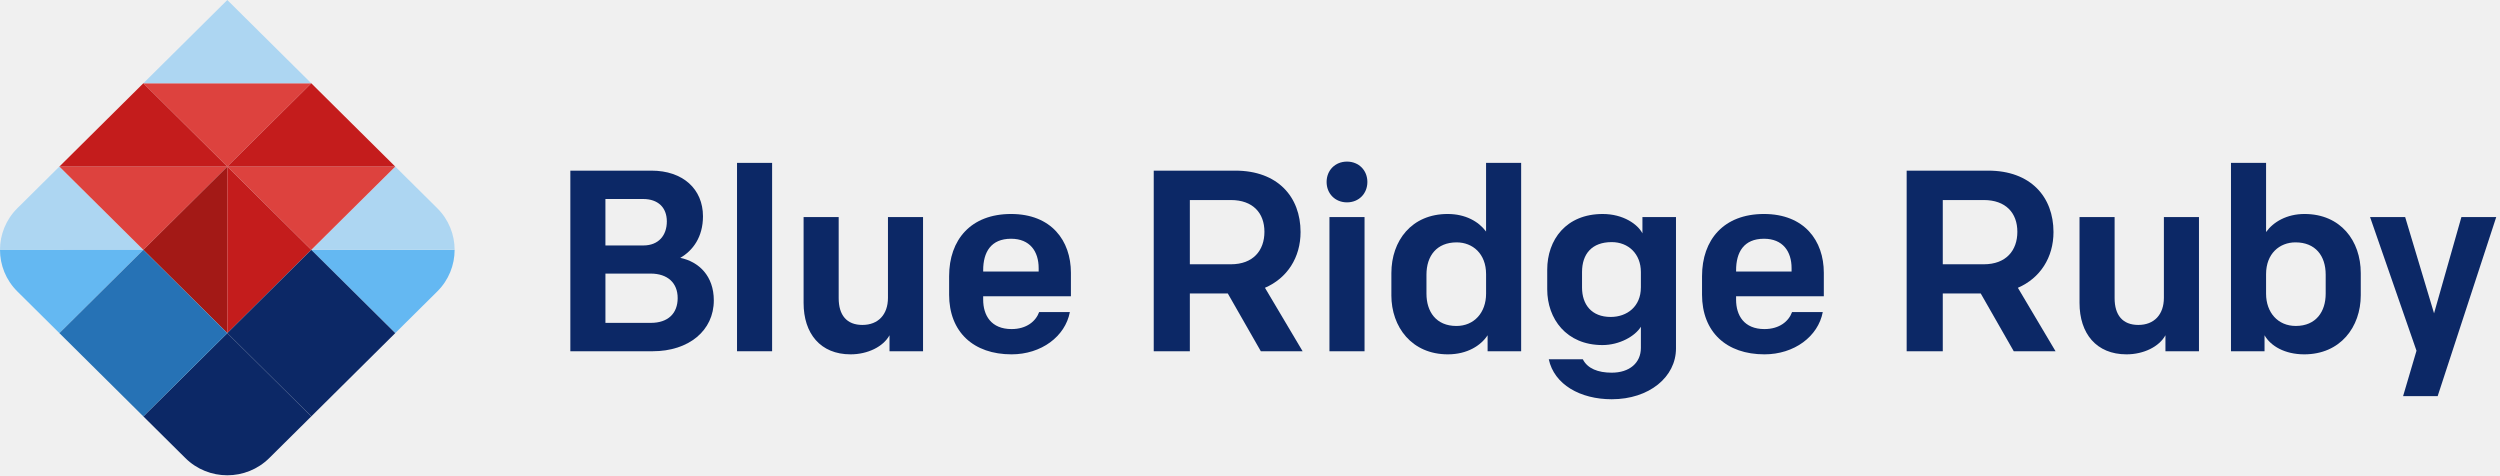
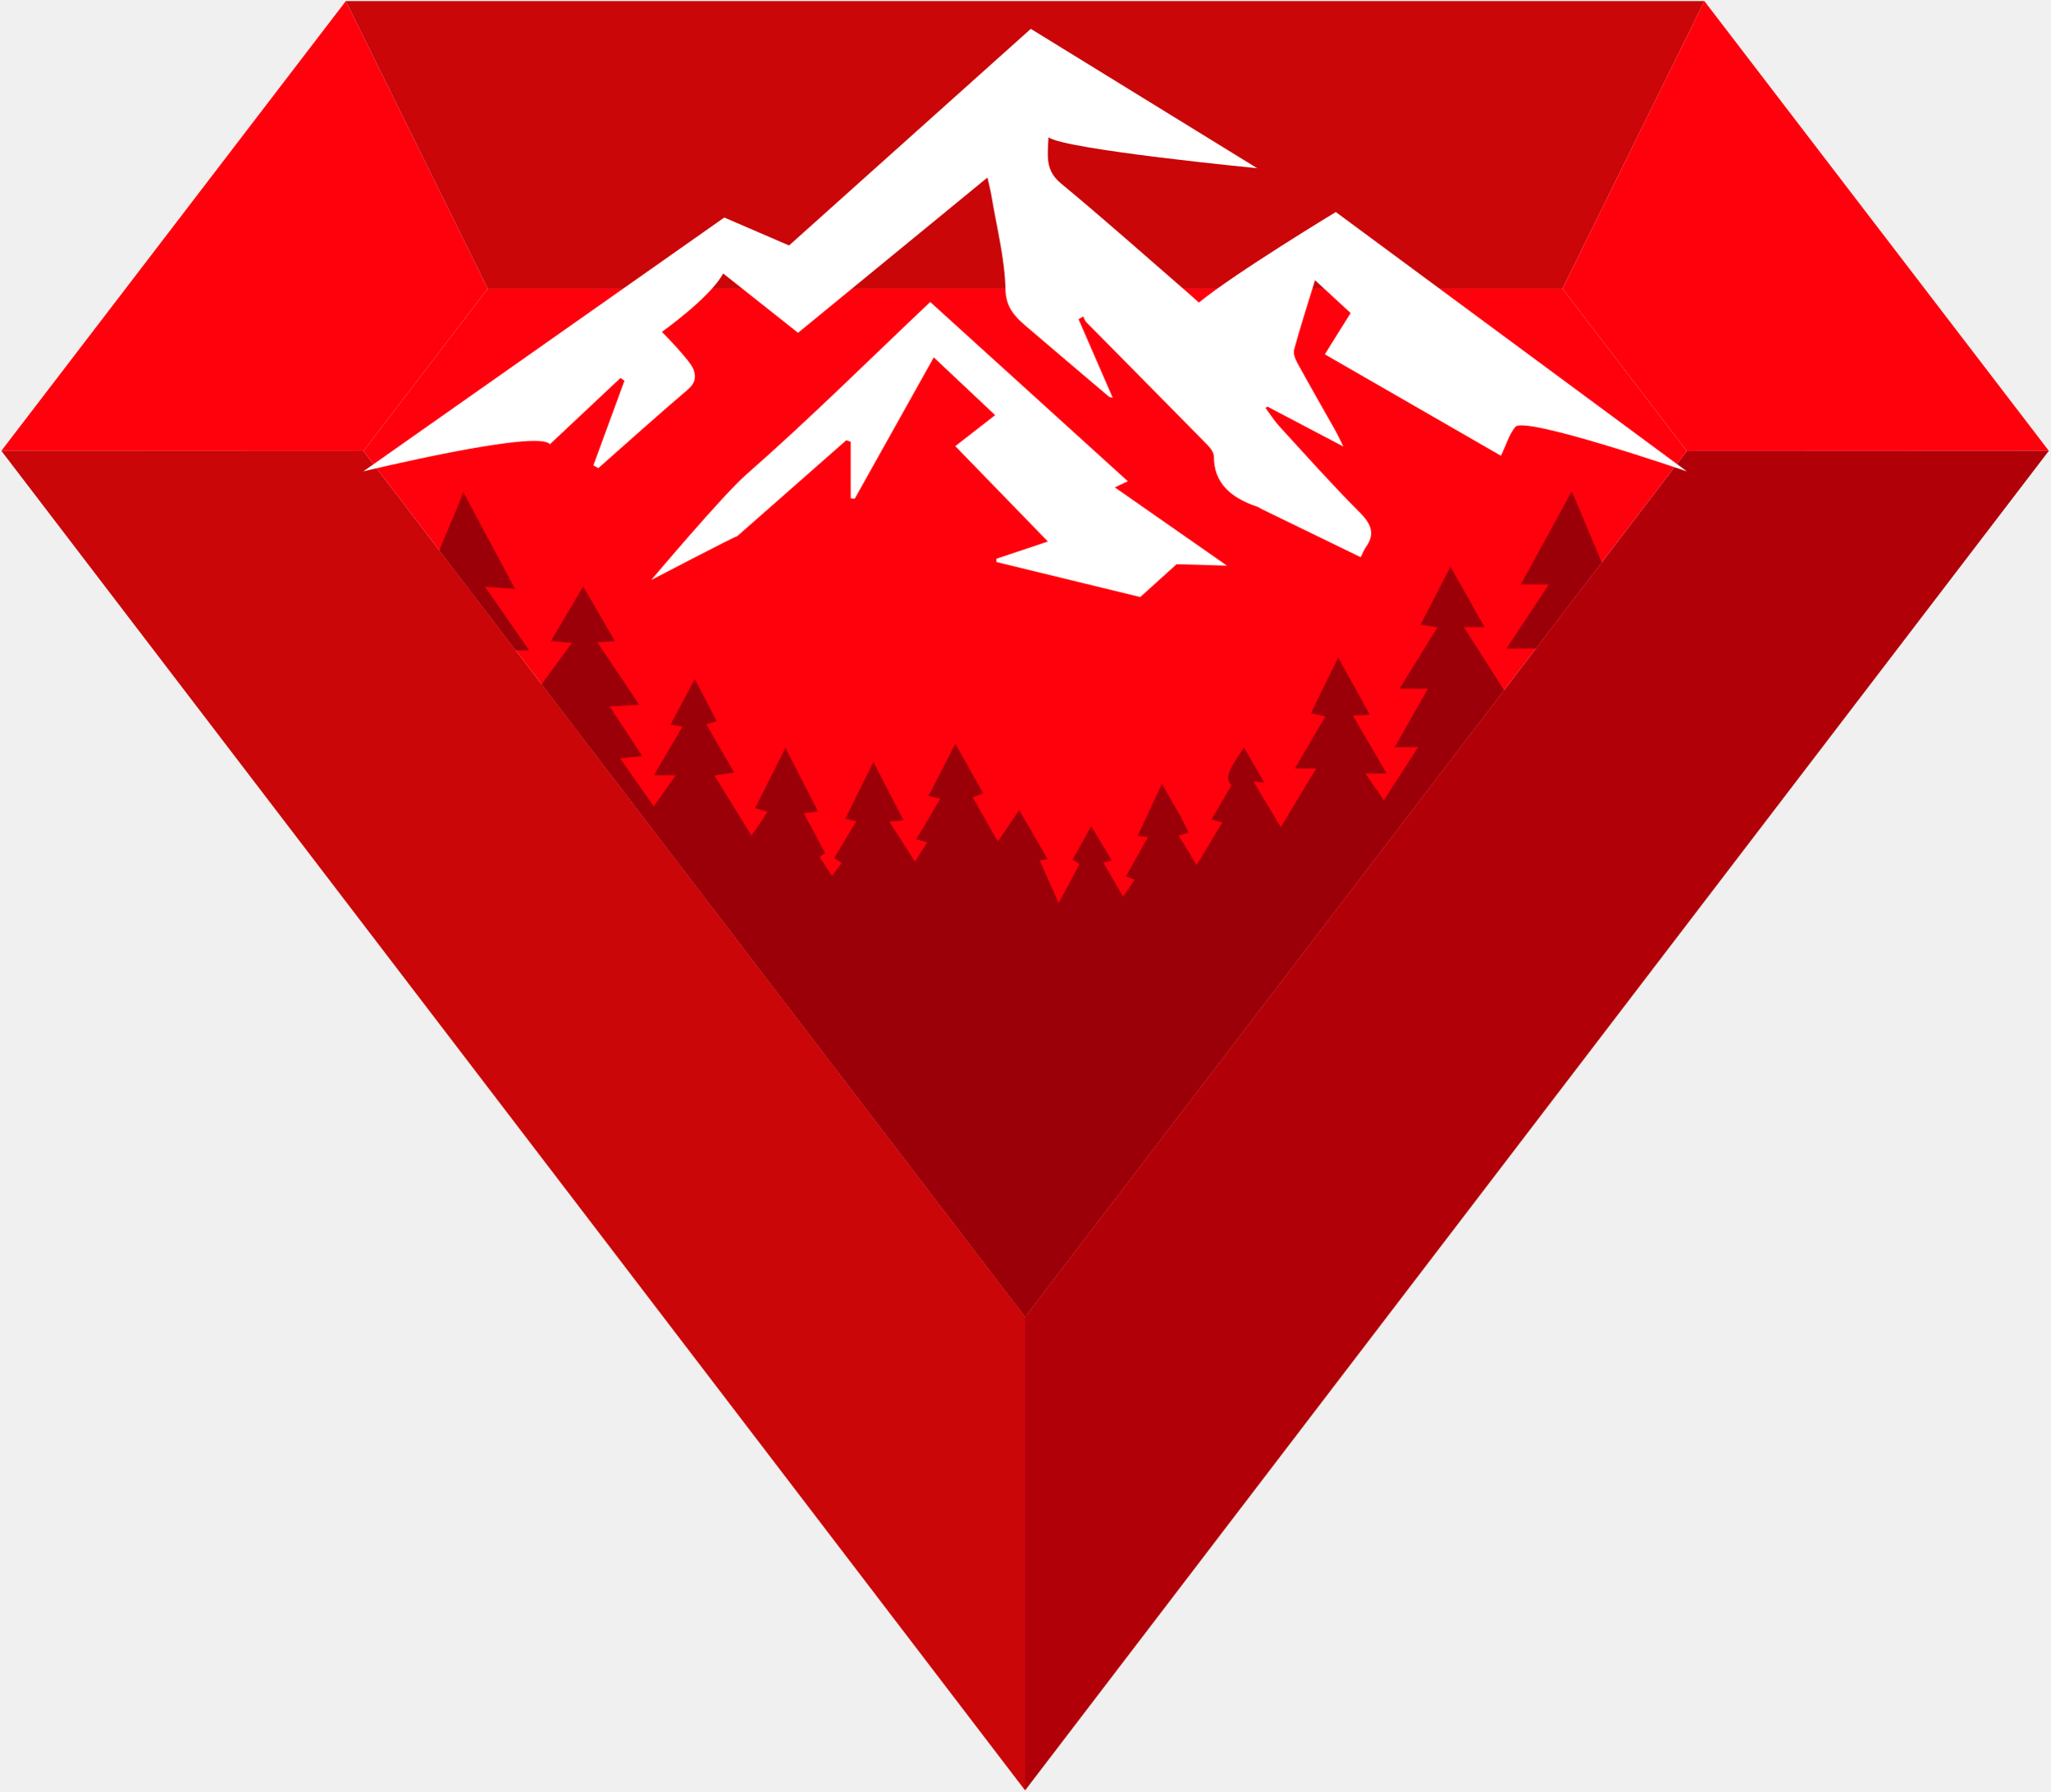
- <svg xmlns="http://www.w3.org/2000/svg" fill="none" height="50" viewBox="0 0 263 50" width="263">
-   <clipPath id="a">
-     <path d="m0 0h47.826v50h-47.826z" />
-   </clipPath>
-   <clipPath id="b">
-     <path d="m60 17h202.606v25h-202.606z" />
-   </clipPath>
-   <g clip-path="url(#a)">
-     <path d="m15.079 26.283-8.833-8.761-4.417 4.38c-1.22 1.209-1.829 2.795-1.829 4.38z" fill="#add6f2" />
-     <path d="m15.079 26.283-8.833 8.761-4.417-4.38c-1.22-1.21-1.829-2.796-1.829-4.38z" fill="#64b8f2" />
-     <path d="m32.747 26.283 8.833 8.761 4.417-4.38c1.22-1.21 1.829-2.795 1.829-4.38z" fill="#64b8f2" />
-     <path d="m32.747 26.283 8.833-8.761 4.417 4.38c1.22 1.21 1.829 2.795 1.829 4.38z" fill="#add6f2" />
-     <path d="m23.913 35.044-8.833 8.761 4.417 4.38c2.439 2.419 6.394 2.419 8.833 0l4.417-4.38z" fill="#0c2866" />
-     <path d="m41.58 17.523-8.833 8.761-8.833-8.761z" fill="#dd423e" />
-     <path d="m32.747 8.761-8.833 8.762-8.834-8.762z" fill="#dd423e" />
-     <path d="m15.079 8.761 8.834-8.761 8.833 8.761z" fill="#add6f2" />
-     <path d="m23.913 17.523-8.834 8.761-8.833-8.761z" fill="#dd423e" />
-     <path d="m6.246 17.523 8.833-8.762 8.834 8.762z" fill="#c41c1c" />
-     <path d="m23.913 17.523 8.833-8.762 8.833 8.762z" fill="#c41c1c" />
-     <path d="m23.913 35.044-8.834-8.761 8.834-8.761z" fill="#a31916" />
-     <path d="m23.913 17.523 8.833 8.761-8.833 8.761z" fill="#c41c1c" />
-     <path d="m23.913 35.044-8.833-8.761-8.833 8.761 8.833 8.761z" fill="#2672b5" />
-     <path d="m41.58 35.044-8.833-8.761-8.833 8.761 8.833 8.761z" fill="#0c2866" />
-   </g>
-   <g clip-path="url(#b)" fill="#0c2866">
-     <path d="m60 17.951h8.524c3.338 0 5.429 1.954 5.429 4.804 0 2.172-1.059 3.61-2.389 4.37 1.954.407 3.529 1.9 3.529 4.478 0 3.176-2.633 5.348-6.434 5.348h-8.659zm7.681 7.871c1.601 0 2.47-1.059 2.47-2.525 0-1.466-.924-2.362-2.498-2.362h-3.963v4.887zm.787 8.144c1.819 0 2.823-1.005 2.823-2.606s-1.059-2.579-2.85-2.579h-4.75v5.184z" />
-     <path d="m77.535 17.135h3.691v19.816h-3.691z" />
-     <path d="m97.106 36.951h-3.529v-1.683c-.652 1.194-2.28 2.009-4.098 2.009-3.176 0-4.941-2.199-4.941-5.402v-9.039h3.691v8.524c0 1.792.841 2.823 2.497 2.823 1.657 0 2.687-1.086 2.687-2.85v-8.497h3.691v14.115z" />
-     <path d="m99.848 30.98v-1.927c0-3.828 2.28-6.542 6.515-6.542s6.297 2.796 6.297 6.189v2.47h-9.23v.353c0 1.657.84 3.095 2.985 3.095 1.574 0 2.552-.814 2.904-1.792h3.231c-.488 2.579-3.013 4.451-6.135 4.451-3.99 0-6.569-2.334-6.569-6.297zm3.583-2.416h5.836v-.353c0-1.765-.922-3.095-2.904-3.095-2.118 0-2.932 1.412-2.932 3.311v.135z" />
-     <path d="m129.162 30.87h-3.99v6.081h-3.799v-19h8.578c4.478 0 6.868 2.769 6.868 6.461 0 2.687-1.412 4.858-3.746 5.863l3.963 6.677h-4.397l-3.475-6.081zm.326-3.068c2.336 0 3.53-1.439 3.53-3.42 0-1.981-1.221-3.338-3.53-3.338h-4.316v6.76h4.316z" />
-     <path d="m141.704 17c1.248 0 2.144.924 2.144 2.144 0 1.221-.895 2.145-2.144 2.145-1.25 0-2.145-.924-2.145-2.145 0-1.221.895-2.144 2.145-2.144zm-1.846 5.836h3.692v14.115h-3.692z" />
-     <path d="m146.373 31.061v-2.334c0-3.392 2.117-6.216 5.917-6.216 1.873 0 3.257.787 4.044 1.846v-7.222h3.691v19.816h-3.529v-1.683c-.706 1.086-2.144 2.009-4.181 2.009-3.799 0-5.944-2.877-5.944-6.216zm9.963-.162v-2.063c0-2.144-1.412-3.338-3.095-3.338-2.091 0-3.177 1.412-3.177 3.392v2.01c0 1.873 1.005 3.392 3.15 3.392 1.872 0 3.122-1.412 3.122-3.392z" />
-     <path d="m162.93 37.794h3.583c.488.978 1.601 1.412 3.039 1.412 1.873 0 3.069-1.032 3.069-2.606v-2.226c-.598.978-2.226 1.927-4.045 1.927-3.799 0-5.808-2.769-5.808-5.863v-2.063c0-3.149 1.98-5.863 5.835-5.863 2.172 0 3.692 1.086 4.181 2.036v-1.71h3.53v13.815c0 3.012-2.824 5.348-6.76 5.348-3.311 0-6.054-1.547-6.623-4.208zm9.691-7.546v-1.629c0-1.9-1.304-3.149-3.069-3.149-2.063 0-3.122 1.221-3.122 3.149v1.629c0 1.792 1.005 3.095 3.013 3.095 1.737 0 3.176-1.113 3.176-3.095z" />
-     <path d="m179.054 30.98v-1.927c0-3.828 2.28-6.542 6.515-6.542s6.297 2.796 6.297 6.189v2.47h-9.23v.353c0 1.657.841 3.095 2.985 3.095 1.574 0 2.552-.814 2.905-1.792h3.23c-.488 2.579-3.012 4.451-6.135 4.451-3.99 0-6.568-2.334-6.568-6.297zm3.584-2.416h5.836v-.353c0-1.765-.922-3.095-2.905-3.095-2.117 0-2.931 1.412-2.931 3.311v.135z" />
-     <path d="m208.37 30.87h-3.99v6.081h-3.799v-19h8.578c4.478 0 6.868 2.769 6.868 6.461 0 2.687-1.412 4.858-3.746 5.863l3.963 6.677h-4.397l-3.475-6.081zm.326-3.068c2.336 0 3.53-1.439 3.53-3.42 0-1.981-1.221-3.338-3.53-3.338h-4.316v6.76h4.316z" />
-     <path d="m231.334 36.951h-3.529v-1.683c-.652 1.194-2.28 2.009-4.098 2.009-3.177 0-4.941-2.199-4.941-5.402v-9.039h3.691v8.524c0 1.792.841 2.823 2.497 2.823 1.657 0 2.687-1.086 2.687-2.85v-8.497h3.691v14.115z" />
-     <path d="m238.229 35.269v1.684h-3.53v-19.818h3.692v7.276c.76-1.059 2.171-1.9 4.044-1.9 3.801 0 5.917 2.823 5.917 6.216v2.334c0 3.338-2.145 6.216-5.944 6.216-2.036 0-3.529-.868-4.181-2.009zm6.433-4.37v-2.01c0-1.981-1.085-3.392-3.176-3.392-1.684 0-3.095 1.194-3.095 3.338v2.063c0 1.981 1.248 3.392 3.122 3.392 2.145 0 3.149-1.52 3.149-3.392z" />
-     <path d="m252.805 41.674 1.411-4.777-4.885-14.061h3.692l3.039 10.125 2.878-10.125h3.664l-6.162 18.838z" />
-   </g>
+ <svg xmlns="http://www.w3.org/2000/svg" width="1134" height="991" viewBox="0 0 1134 991" fill="none">
+   <path d="M269.769 159.623L191.266 0.605L0.75 249.334L200.97 249.438L269.769 159.623Z" fill="#FF000D" />
+   <path d="M567.003 0.605H274.438H191.266L269.769 159.623H391.185H864.238L942.747 0.605H567.003Z" fill="#CA0608" />
+   <path d="M242.511 303.788L200.97 249.438L0.75 249.334L56.333 322.063L567.003 990.229V728.358L242.511 303.788Z" fill="#CA0608" />
+   <path d="M988.512 60.355L942.747 0.605L864.238 159.623L884.88 186.566L933.039 249.438L1133.26 249.334L988.512 60.355Z" fill="#FF000D" />
+   <path d="M933.039 249.438L896.531 297.21L568.81 725.992L567.003 728.358V990.229L593.036 956.169L1081.6 316.916L1133.26 249.334L933.039 249.438Z" fill="#B20009" />
+   <path d="M200.97 249.438L269.769 159.623H864.238L933.039 249.438L567.003 728.358L200.97 249.438Z" fill="#FF000D" />
+   <path d="M304.13 245.742C298.29 237.108 200.97 260.691 200.97 260.691L400.612 120.299L436.443 135.755L570.165 15.954L695.389 93.025C695.389 93.025 588.302 82.62 579.952 75.897C579.439 86.259 578.03 94.158 586.849 101.446C610.043 120.614 632.384 140.529 655.04 160.161C657.829 162.57 660.531 165.022 663.127 167.336C683.231 150.933 738.868 117.261 738.868 117.261L933.039 260.691C933.039 260.691 843.317 229.872 838.212 236.083C834.663 240.38 833.197 245.924 830.233 252.063C797.363 233.133 764.985 214.493 732.803 195.967C737.736 188.078 742.188 180.955 747.071 173.13C740.755 167.301 734.453 161.499 727.376 154.971C723.196 168.626 719.221 180.889 715.851 193.272C715.203 195.573 716.428 198.556 717.683 200.865C724.609 213.516 731.843 226.049 738.916 238.642C740.128 240.8 741.128 243.037 743.071 246.97C727.828 238.952 714.488 231.933 701.145 224.914C700.754 225.136 700.368 225.36 699.965 225.577C702.554 229.04 704.83 232.703 707.78 235.925C722.442 251.924 736.836 268.113 752.275 283.571C758.642 289.934 760.625 295.444 755.516 302.607C754.441 304.116 753.828 305.862 752.641 308.178C734.222 299.209 716.111 290.415 698 281.614C697.086 281.17 696.261 280.524 695.282 280.198C680.509 275.219 671.379 266.902 671.446 252.576C671.461 250.386 669.6 247.849 667.822 246.034C645.553 223.361 623.155 200.802 600.846 178.176C600.003 177.322 599.702 176.08 599.154 175.019C598.29 175.537 597.423 176.042 596.577 176.555C602.804 190.889 609.045 205.218 615.476 219.991C614.547 219.742 613.788 219.728 613.389 219.391C597.982 206.345 582.602 193.286 567.244 180.174C560.786 174.662 556.364 169.469 556.158 160.199C555.791 143.008 551.313 125.868 548.461 108.715C547.839 104.978 546.855 101.266 546.172 98.192C511.397 126.697 476.654 155.179 441.413 184.062C427.841 173.311 414.392 162.648 399.991 151.239C392.895 164.568 366.093 183.544 366.093 183.544C366.093 183.544 381.865 199.323 383.636 204.446C385.229 209.09 384.297 212.18 380.151 215.71C363.51 229.893 347.318 244.46 330.967 258.891C330.049 258.394 329.119 257.898 328.197 257.394C333.931 241.792 339.656 226.171 345.381 210.565C344.652 210.058 343.917 209.556 343.187 209.048C330.523 220.941 317.872 232.836 304.13 245.742Z" fill="white" />
+   <path d="M678.686 312.843C678.686 312.843 637.998 284.465 616.614 269.541C619.751 268.075 621.694 267.171 623.838 266.168C586.655 232.449 550.535 199.672 514.523 167.008C480.551 199.143 447.671 231.842 412.627 262.579C399.737 273.868 360.221 320.772 360.221 320.772C360.221 320.772 407.392 296.144 407.782 296.542C427.886 278.858 447.981 261.186 468.076 243.504C468.893 243.783 469.727 244.058 470.549 244.337C470.549 254.756 470.549 265.172 470.549 275.588C471.29 275.66 472.035 275.738 472.781 275.81C487.198 250.015 501.623 224.238 516.5 197.645C528.137 208.604 539.063 218.9 550.425 229.601C542.583 235.699 535.482 241.216 528.38 246.739C545.788 264.676 562.481 281.854 579.604 299.492C569.205 302.97 560.172 306.002 551.14 309.013C551.119 309.622 551.104 310.218 551.072 310.816C577.461 317.251 603.891 323.675 630.72 330.203L650.824 312.031L678.686 312.843Z" fill="white" />
+   <path d="M841.238 323.211C847.478 323.211 851.726 323.211 856.677 323.211C848.801 335.173 841.474 346.312 833.325 358.672C839.781 358.672 844.19 358.672 849.55 358.672L885.962 311.033C880.412 297.851 875.028 285.075 869.399 271.7C859.768 289.327 850.896 305.544 841.238 323.211Z" fill="#9B0008" />
+   <path d="M292.69 359.719C284.061 347.273 276.431 336.253 268.257 324.466C274.028 324.889 278.734 325.233 284.816 325.678C275.142 307.549 266.037 290.489 256.273 272.202C252.068 283.523 247.044 293.898 243.011 304.444L285.257 359.719C287.58 359.719 289.93 359.719 292.69 359.719Z" fill="#9B0008" />
+   <path d="M809.723 346.867C813.821 346.867 816.826 346.867 821.192 346.867C814.728 335.449 808.874 325.096 802.271 313.438C796.262 325.11 791.143 335.055 785.794 345.458C789.408 346.067 792.018 346.501 795.054 347.01C788.068 358.327 781.367 369.175 774.122 380.915C780.381 380.915 784.841 380.915 789.842 380.915C783.73 391.652 777.894 401.891 771.462 413.197C776.481 413.197 779.879 413.197 784.461 413.197C777.789 423.504 771.685 432.931 765.393 442.643C761.891 437.492 758.912 433.103 755.316 427.816C759.532 427.816 762.694 427.816 767.024 427.816C760.518 416.695 754.578 406.554 748.311 395.853C751.531 395.63 753.932 395.466 757.661 395.215C751.821 384.672 746.376 374.839 740.188 363.657C734.667 374.935 729.964 384.539 725.121 394.437C728.437 395.183 730.596 395.674 733.134 396.233C727.577 405.726 722.311 414.702 716.278 424.987C721.157 424.987 723.965 424.987 728.065 424.987C721.283 436.207 715.106 446.439 708.427 457.494C703.157 448.676 698.464 440.825 693.302 432.181C695.687 432.443 696.783 432.572 699.307 432.844C695.256 425.828 691.775 419.806 688.115 413.471C678.91 426.534 677.515 430.994 681.232 434.217C677.562 440.469 673.898 446.721 670.073 453.245C672.511 453.901 673.924 454.285 676.092 454.876C671.238 462.935 666.815 470.287 661.918 478.428C658.25 472.424 655.16 467.383 651.93 462.114C654.139 461.49 655.709 461.039 657.508 460.53C655.852 457.196 654.332 454.138 653.343 452.134L642.696 433.529L635.774 448.352H635.777C634.702 450.65 633.676 452.833 632.666 455.002L632.265 455.852C631.25 458.014 630.244 460.175 629.206 462.394C631.712 462.613 633.376 462.749 634.993 462.896C630.802 470.375 626.823 477.487 622.747 484.757C624.801 485.517 625.897 485.925 627.604 486.546C625.295 489.934 623.431 492.666 621.198 495.928C617.302 489.202 613.852 483.252 610.239 477.021C611.812 476.67 612.899 476.426 615.014 475.96C611.163 469.554 607.664 463.746 603.607 457C599.767 463.836 596.523 469.608 593.294 475.365C594.889 476.466 595.942 477.2 597.083 477.993C593.089 485.439 589.364 492.39 585.568 499.473C581.842 491.074 578.448 483.456 575.064 475.821C576.29 475.645 577.452 475.477 579.481 475.19C574.171 465.998 569.156 457.344 563.75 448.013C559.278 454.613 555.557 460.105 551.965 465.407C547.186 457.061 542.648 449.132 537.998 441.009C539.945 440.27 541.529 439.664 543.802 438.793C538.641 429.573 533.852 421.012 528.428 411.315C523.131 421.632 518.494 430.652 513.617 440.141C516.279 440.815 517.971 441.238 520.052 441.765C515.538 449.433 511.294 456.642 506.831 464.221C509.001 464.798 510.658 465.236 512.893 465.83C510.513 469.591 508.52 472.734 506.082 476.592C501.106 468.806 496.716 461.948 491.934 454.463C494.808 454.172 496.909 453.954 499.762 453.664C494.191 442.906 488.88 432.66 483.067 421.443C477.498 432.732 472.631 442.583 467.595 452.782C470.065 453.406 471.586 453.803 473.574 454.309C469.329 461.371 465.379 467.953 461.425 474.528C463.139 475.672 464.225 476.392 465.582 477.292C463.635 479.88 462.047 481.992 460.188 484.465C457.559 480.443 455.445 477.21 453.328 473.98C454.556 473.073 456.383 471.869 456.325 471.757C452.579 464.53 448.67 457.396 444.565 449.861C447.029 449.513 449.223 449.219 452.454 448.76C446.485 437.142 440.839 426.136 434.42 413.632C428.224 425.957 423.006 436.353 417.69 446.943C420.475 447.778 422.335 448.341 424.586 449.011C421.48 453.589 418.746 457.622 415.65 462.182C408.766 450.976 402.209 440.332 395.19 428.922C398.89 428.348 402.032 427.861 406.065 427.237C400.776 418.081 395.816 409.507 390.686 400.623C392.534 400.035 393.993 399.569 396.411 398.795C392.421 391.142 388.709 384.032 384.314 375.601C379.313 384.929 375.255 392.507 370.866 400.699C373.667 401.19 375.387 401.495 377.503 401.865C372.305 410.684 367.367 419.073 361.642 428.777C366.435 428.777 369.387 428.777 373.739 428.777C369.294 435.09 365.659 440.252 361.606 445.999C355.203 436.865 349.432 428.616 343.018 419.449C347.334 418.972 350.72 418.599 355.223 418.097C349.105 408.823 343.353 400.109 337.162 390.723C342.599 390.393 347.438 390.096 353.541 389.734C345.527 377.796 338.176 366.863 330.345 355.187C334.077 354.961 336.495 354.818 340.117 354.599C334.186 344.396 328.699 334.957 322.549 324.368C316.235 335.029 310.633 344.49 304.696 354.524C309.075 354.904 312.092 355.169 316.322 355.542C310.502 363.5 305.105 370.885 299.573 378.449L566.997 728.346C567.005 728.346 567.012 728.346 567.019 728.346L831.937 381.725C824.36 369.843 817.313 358.787 809.723 346.867Z" fill="#9B0008" />
</svg>
